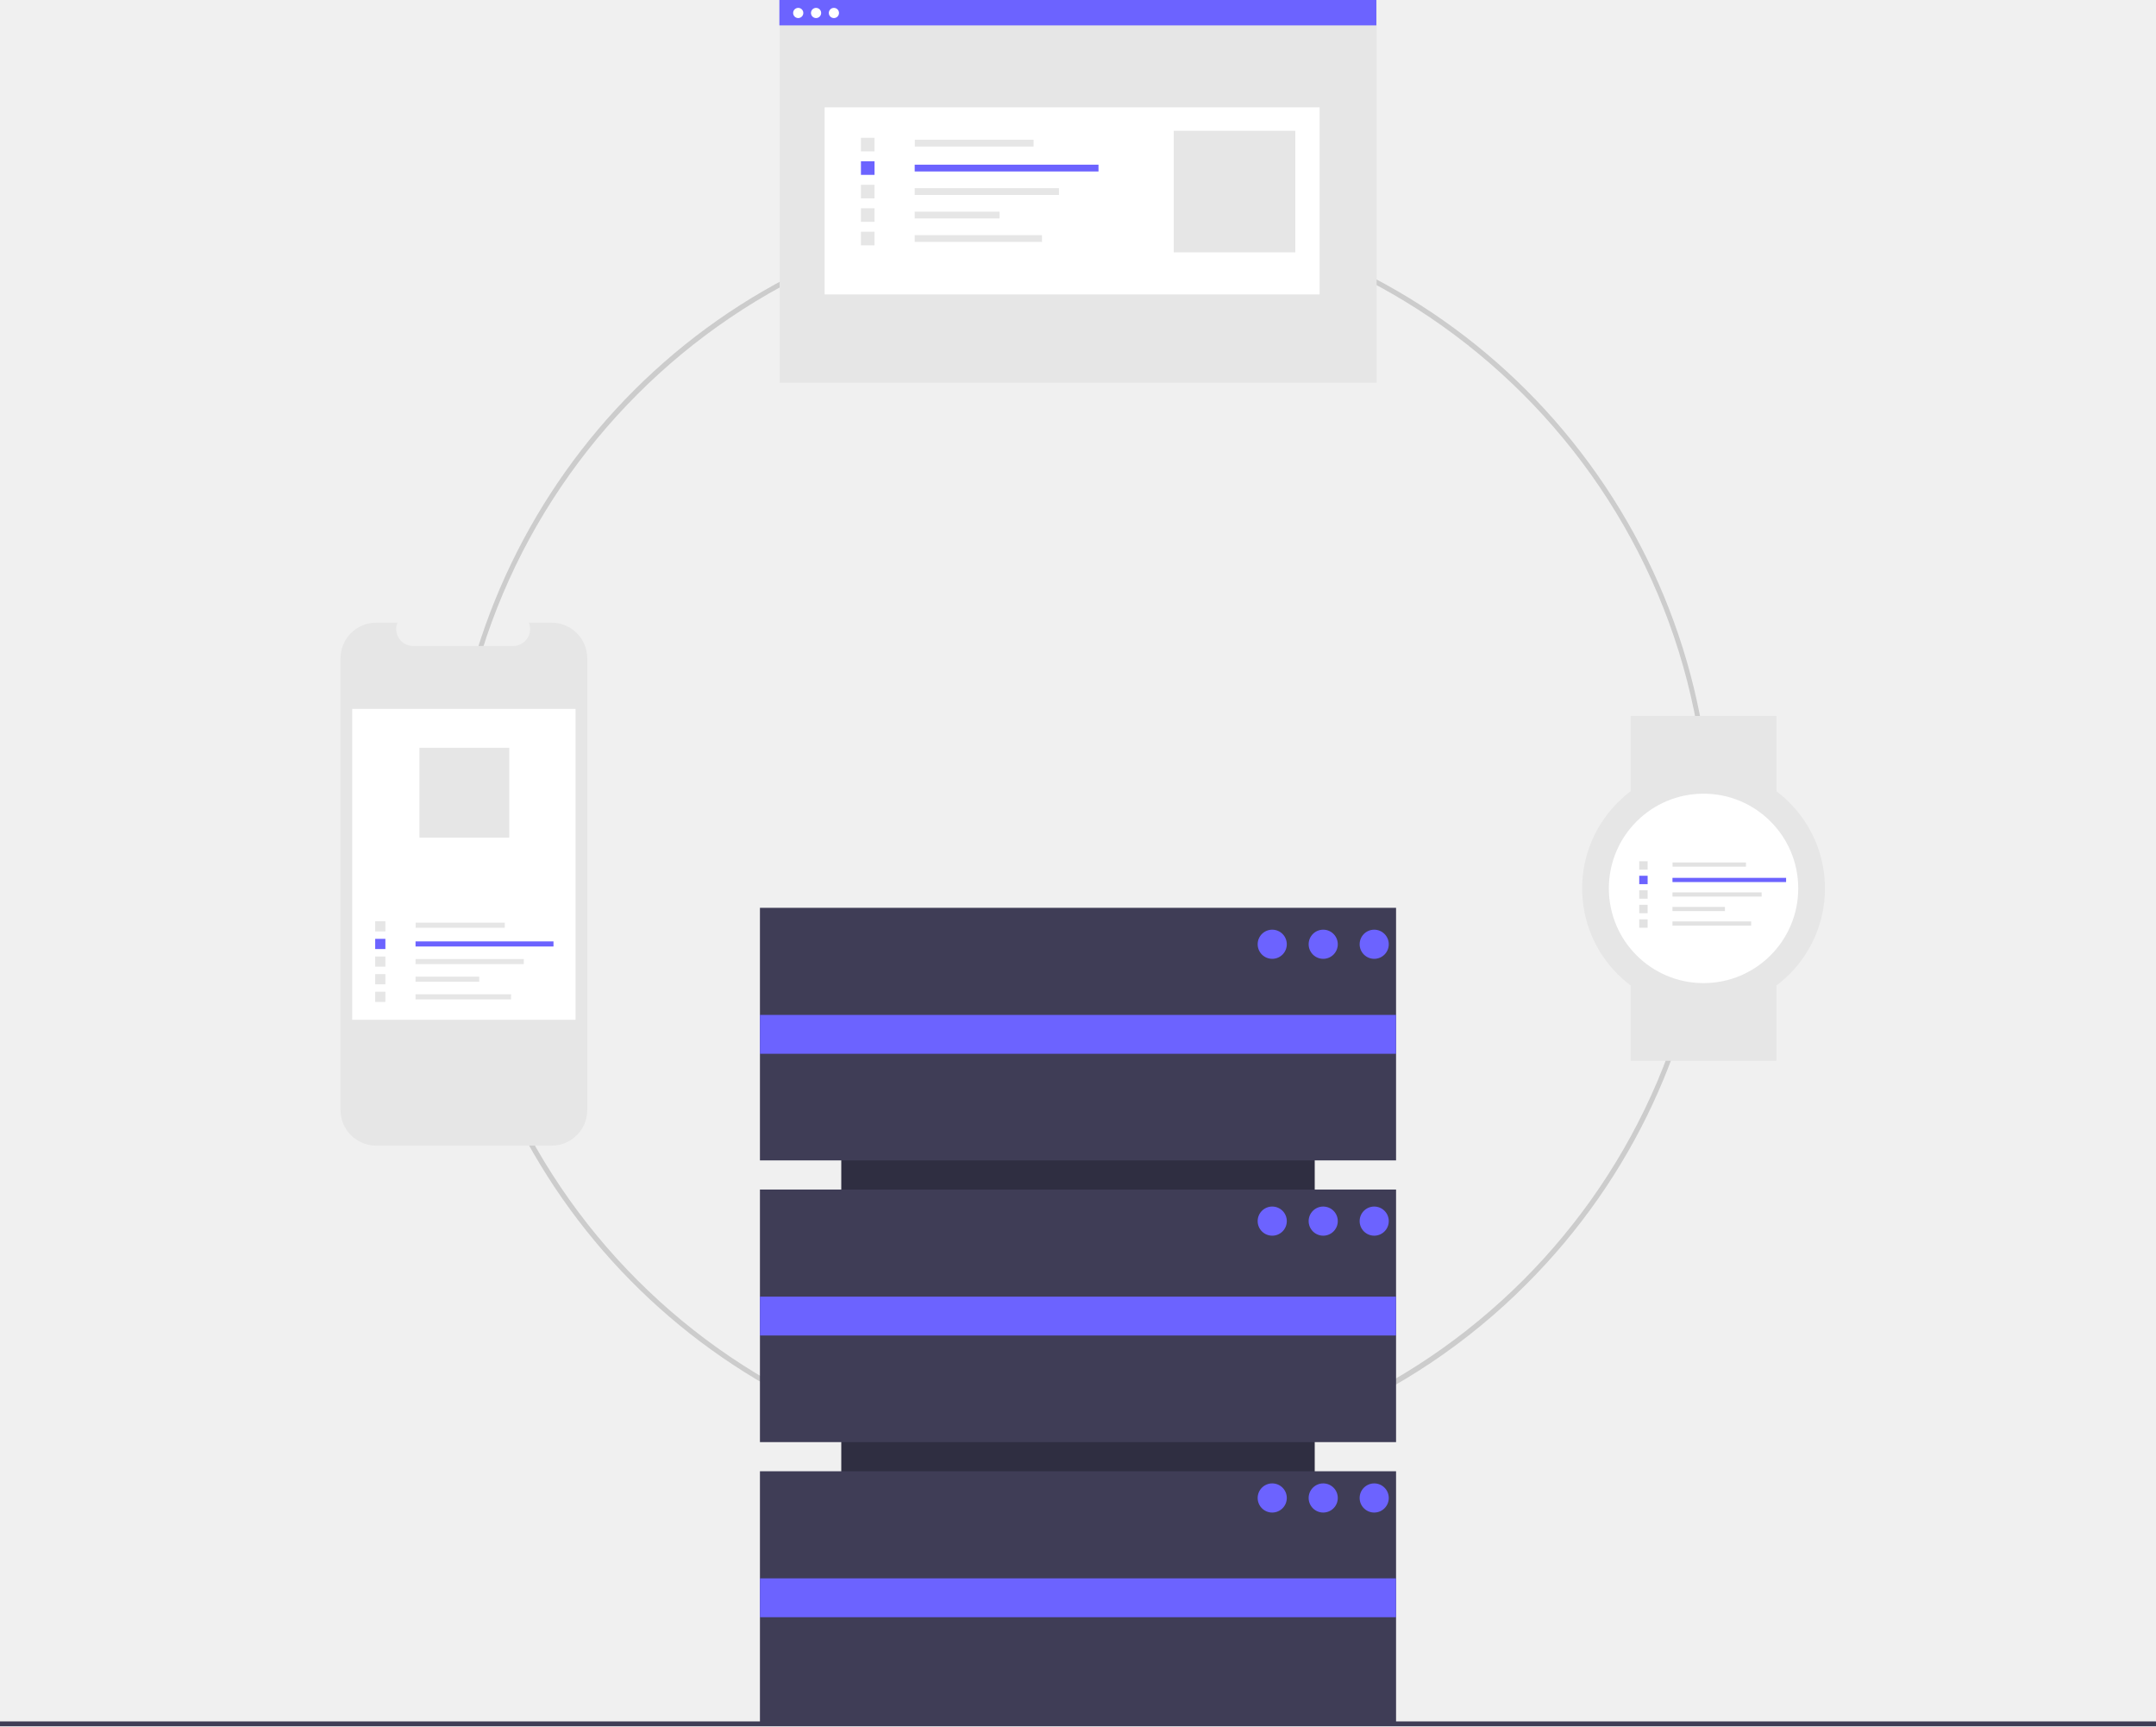
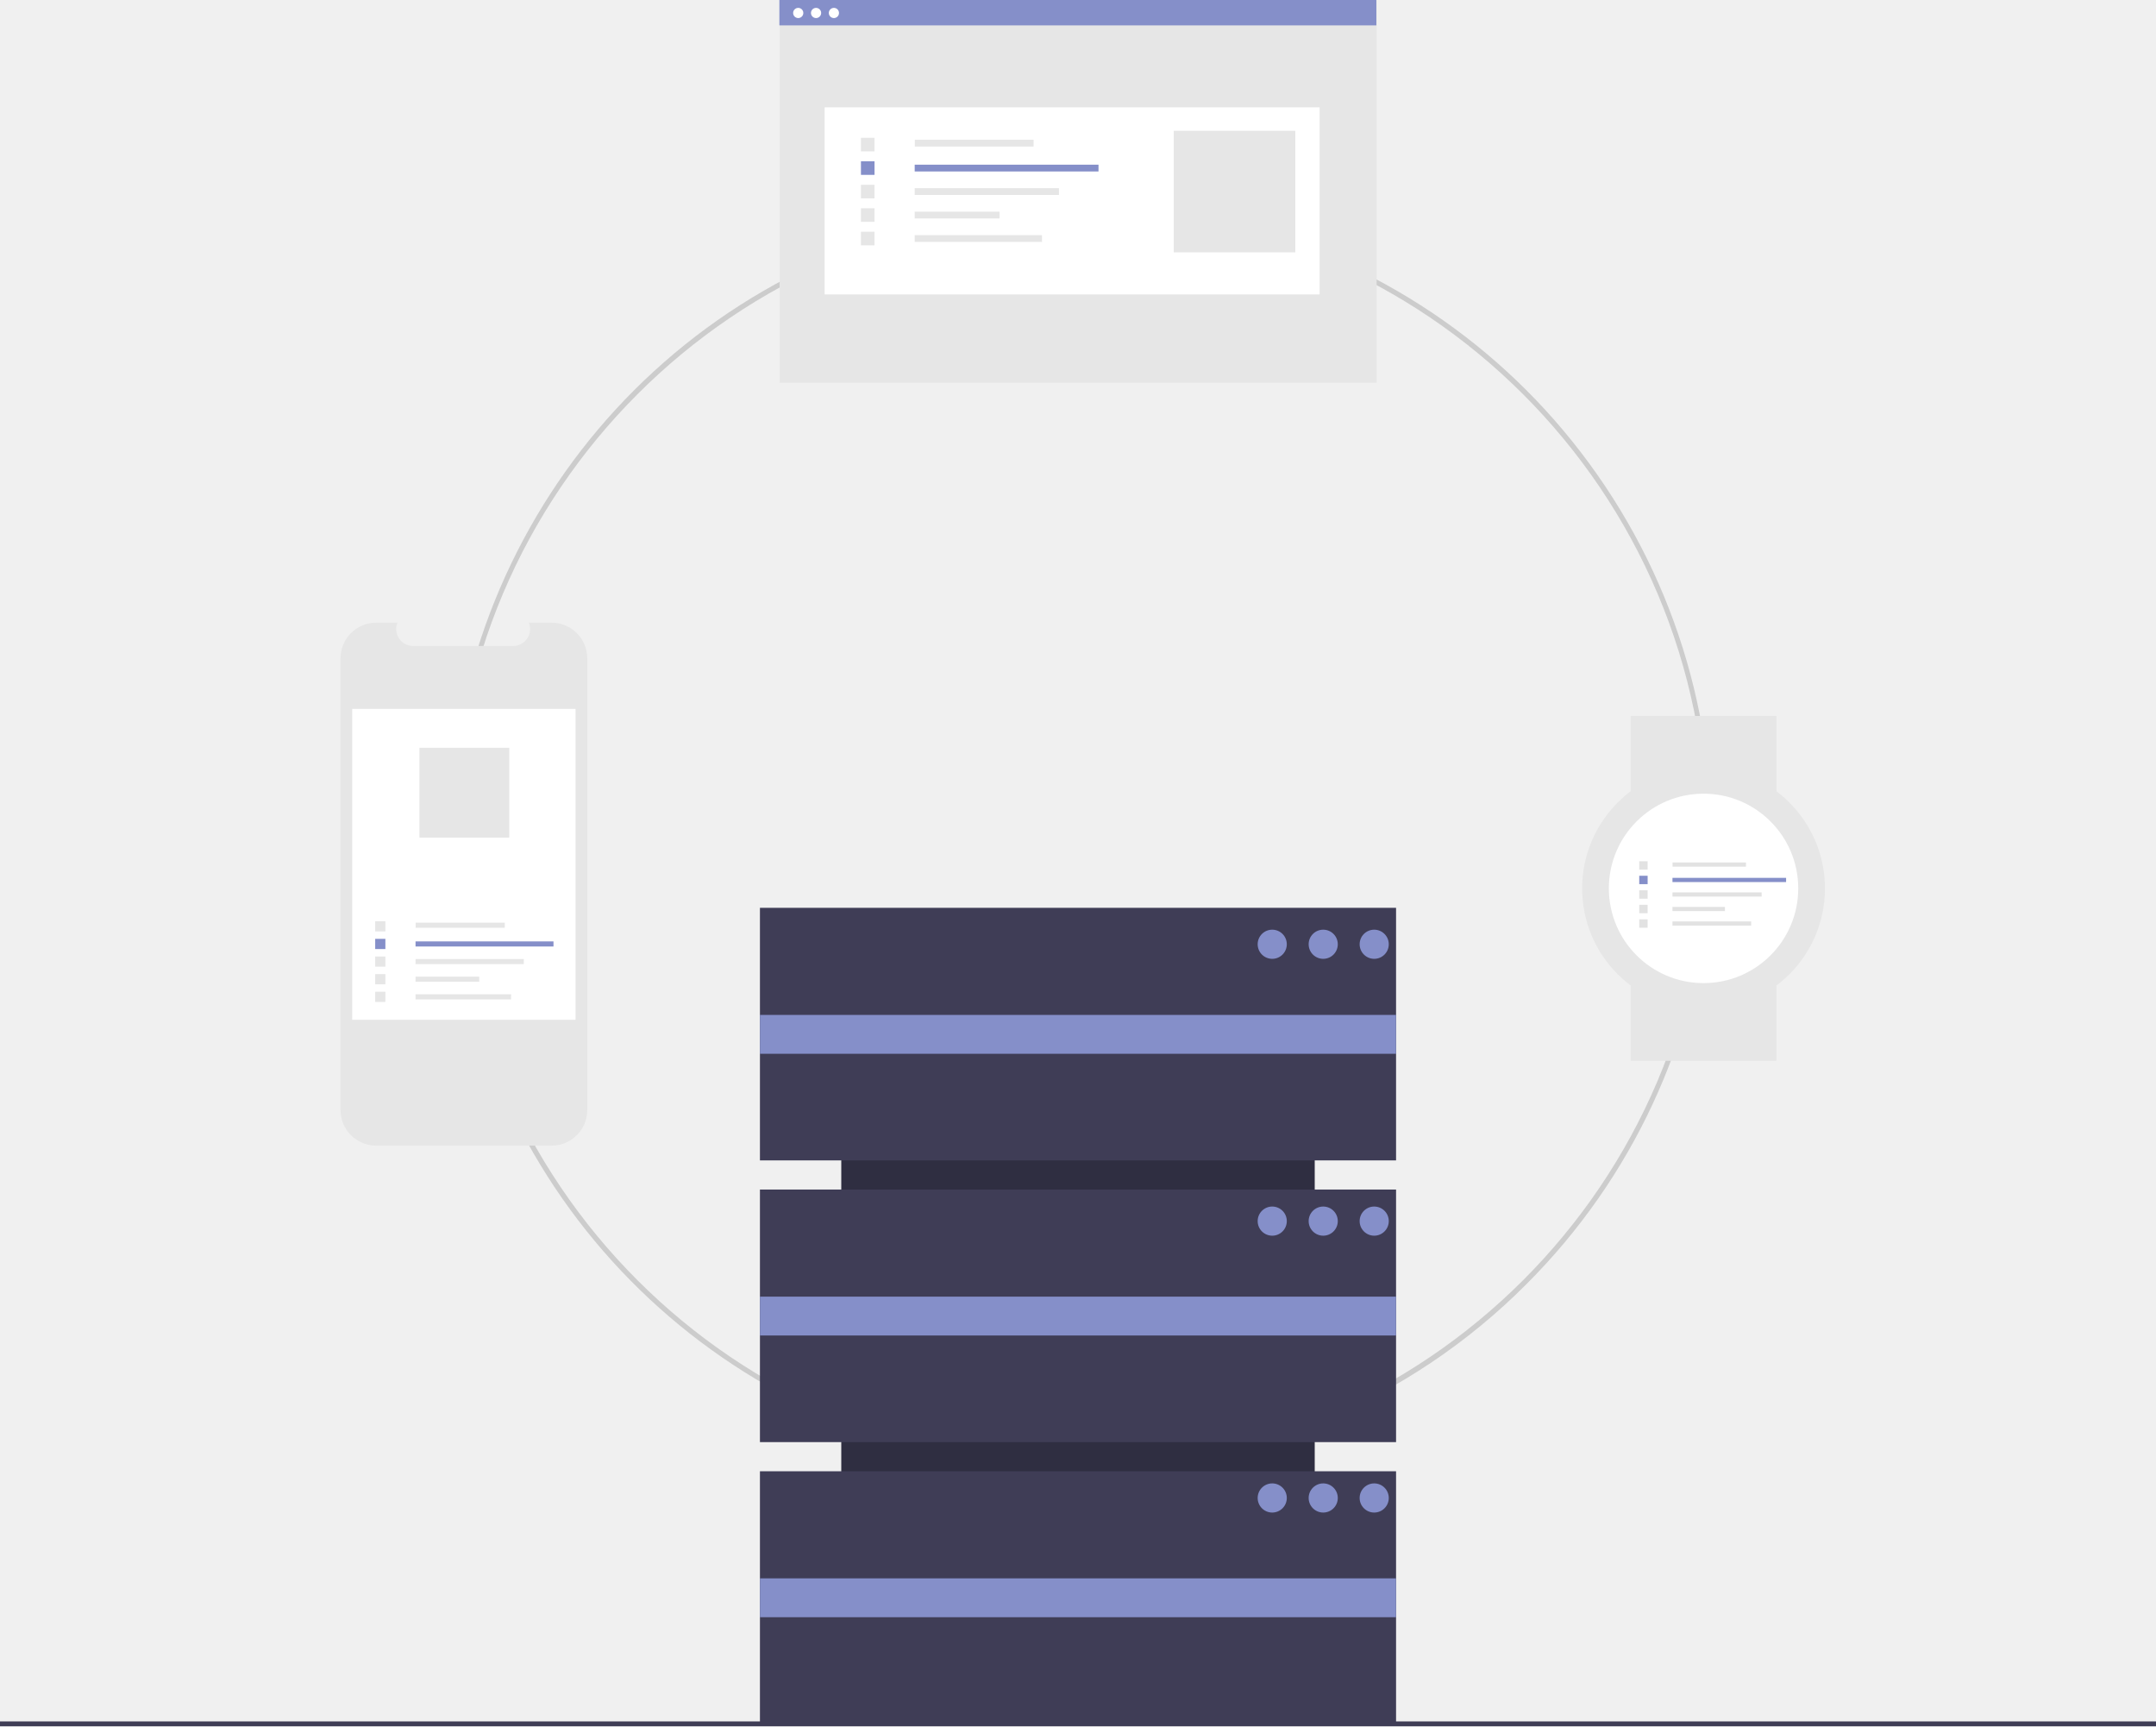
<svg xmlns="http://www.w3.org/2000/svg" data-name="Layer 1" width="888" height="710.807" viewBox="0 0 888 710.807">
  <path d="M600.936,699.404a260.064,260.064,0,1,1,183.894-76.171A258.365,258.365,0,0,1,600.936,699.404Zm0-518.129c-142.297,0-258.064,115.768-258.064,258.065s115.768,258.064,258.064,258.064S859,581.637,859,439.34,743.232,181.275,600.936,181.275Z" transform="translate(-156 -94.59648)" fill="#ccc" />
  <rect x="469" y="509.904" width="262" height="195" transform="translate(1051.404 -87.19257) rotate(90)" fill="#2f2e41" />
  <rect x="313" y="373.807" width="262" height="104" fill="#3f3d56" />
  <rect x="313" y="489.807" width="262" height="104" fill="#3f3d56" />
  <rect x="313" y="605.807" width="262" height="104" fill="#3f3d56" />
-   <rect x="313" y="417.904" width="262" height="16" fill="#6c63ff" />
-   <rect x="313" y="533.904" width="262" height="16" fill="#6c63ff" />
-   <rect x="313" y="649.904" width="262" height="16" fill="#6c63ff" />
-   <circle cx="524" cy="388.807" r="6" fill="#6c63ff" />
-   <circle cx="545" cy="388.807" r="6" fill="#6c63ff" />
-   <circle cx="566" cy="388.807" r="6" fill="#6c63ff" />
-   <circle cx="524" cy="502.807" r="6" fill="#6c63ff" />
-   <circle cx="545" cy="502.807" r="6" fill="#6c63ff" />
-   <circle cx="566" cy="502.807" r="6" fill="#6c63ff" />
-   <circle cx="524" cy="616.807" r="6" fill="#6c63ff" />
-   <circle cx="545" cy="616.807" r="6" fill="#6c63ff" />
-   <circle cx="566" cy="616.807" r="6" fill="#6c63ff" />
+   <rect x="313" y="417.904" width="262" height="16" fill="#858FC9" />
+   <rect x="313" y="533.904" width="262" height="16" fill="#858FC9" />
+   <rect x="313" y="649.904" width="262" height="16" fill="#858FC9" />
+   <circle cx="524" cy="388.807" r="6" fill="#858FC9" />
+   <circle cx="545" cy="388.807" r="6" fill="#858FC9" />
+   <circle cx="566" cy="388.807" r="6" fill="#858FC9" />
+   <circle cx="524" cy="502.807" r="6" fill="#858FC9" />
+   <circle cx="545" cy="502.807" r="6" fill="#858FC9" />
+   <circle cx="566" cy="502.807" r="6" fill="#858FC9" />
+   <circle cx="524" cy="616.807" r="6" fill="#858FC9" />
+   <circle cx="545" cy="616.807" r="6" fill="#858FC9" />
+   <circle cx="566" cy="616.807" r="6" fill="#858FC9" />
  <rect y="708.807" width="888" height="2" fill="#3f3d56" />
  <path d="M397.879,365.661v185.992a14.675,14.675,0,0,1-14.672,14.672H310.928a14.677,14.677,0,0,1-14.678-14.672V365.661a14.677,14.677,0,0,1,14.678-14.672h8.768a6.978,6.978,0,0,0,6.455,9.606h41.208a6.978,6.978,0,0,0,6.455-9.606h9.392A14.675,14.675,0,0,1,397.879,365.661Z" transform="translate(-156 -94.59648)" fill="#e6e6e6" />
  <rect x="145.064" y="291.91" width="92" height="128" fill="#fff" />
  <rect x="171.186" y="379.927" width="36.72" height="2.098" fill="#e6e6e6" />
-   <rect x="171.149" y="387.632" width="56.817" height="2.098" fill="#6c63ff" />
+   <rect x="171.149" y="387.632" width="56.817" height="2.098" fill="#858FC9" />
  <rect x="171.149" y="394.89" width="44.588" height="2.098" fill="#e6e6e6" />
  <rect x="171.149" y="402.149" width="26.228" height="2.098" fill="#e6e6e6" />
  <rect x="171.149" y="409.407" width="39.343" height="2.098" fill="#e6e6e6" />
  <rect x="154.533" y="379.324" width="4.197" height="4.197" fill="#e6e6e6" />
-   <rect x="154.533" y="386.582" width="4.197" height="4.197" fill="#6c63ff" />
+   <rect x="154.533" y="386.582" width="4.197" height="4.197" fill="#858FC9" />
  <rect x="154.533" y="393.841" width="4.197" height="4.197" fill="#e6e6e6" />
  <rect x="154.533" y="401.1" width="4.197" height="4.197" fill="#e6e6e6" />
  <rect x="154.533" y="408.358" width="4.197" height="4.197" fill="#e6e6e6" />
  <rect x="172.751" y="307.91" width="36.998" height="36.998" fill="#e6e6e6" />
  <rect x="321.111" y="0.139" width="245.884" height="157.475" fill="#e6e6e6" />
  <rect x="339.647" y="44.195" width="203.861" height="77.035" fill="#fff" />
  <rect x="376.789" y="57.542" width="48.927" height="2.796" fill="#e6e6e6" />
-   <rect x="376.74" y="67.807" width="75.705" height="2.796" fill="#6c63ff" />
+   <rect x="376.74" y="67.807" width="75.705" height="2.796" fill="#858FC9" />
  <rect x="376.74" y="77.479" width="59.411" height="2.796" fill="#e6e6e6" />
  <rect x="376.74" y="87.151" width="34.948" height="2.796" fill="#e6e6e6" />
  <rect x="376.74" y="96.822" width="52.422" height="2.796" fill="#e6e6e6" />
  <rect x="354.601" y="56.738" width="5.592" height="5.592" fill="#e6e6e6" />
-   <rect x="354.601" y="66.409" width="5.592" height="5.592" fill="#6c63ff" />
+   <rect x="354.601" y="66.409" width="5.592" height="5.592" fill="#858FC9" />
  <rect x="354.601" y="76.081" width="5.592" height="5.592" fill="#e6e6e6" />
  <rect x="354.601" y="85.753" width="5.592" height="5.592" fill="#e6e6e6" />
  <rect x="354.601" y="95.424" width="5.592" height="5.592" fill="#e6e6e6" />
  <rect x="483.445" y="53.847" width="50.059" height="50.059" fill="#e6e6e6" />
-   <rect x="321.006" width="245.884" height="10.446" fill="#6c63ff" />
+   <rect x="321.006" width="245.884" height="10.446" fill="#858FC9" />
  <circle cx="328.768" cy="5.341" r="2.097" fill="#fff" />
  <circle cx="336.117" cy="5.341" r="2.097" fill="#fff" />
  <circle cx="343.466" cy="5.341" r="2.097" fill="#fff" />
  <rect x="671.648" y="294.807" width="60" height="31" fill="#e6e6e6" />
  <rect x="671.648" y="405.807" width="60" height="31" fill="#e6e6e6" />
  <circle cx="701.648" cy="365.807" r="50" fill="#e6e6e6" />
  <circle cx="701.648" cy="365.807" r="39" fill="#fff" />
  <rect x="688.877" y="355.122" width="30.247" height="1.728" fill="#e2e2e2" />
-   <rect x="688.846" y="361.468" width="46.802" height="1.728" fill="#6c63ff" />
+   <rect x="688.846" y="361.468" width="46.802" height="1.728" fill="#858FC9" />
  <rect x="688.846" y="367.447" width="36.728" height="1.728" fill="#e2e2e2" />
  <rect x="688.846" y="373.426" width="21.605" height="1.728" fill="#e2e2e2" />
  <rect x="688.846" y="379.405" width="32.407" height="1.728" fill="#e2e2e2" />
  <rect x="675.16" y="354.625" width="3.457" height="3.457" fill="#e2e2e2" />
-   <rect x="675.16" y="360.604" width="3.457" height="3.457" fill="#6c63ff" />
+   <rect x="675.16" y="360.604" width="3.457" height="3.457" fill="#858FC9" />
  <rect x="675.16" y="366.583" width="3.457" height="3.457" fill="#e2e2e2" />
  <rect x="675.16" y="372.562" width="3.457" height="3.457" fill="#e2e2e2" />
  <rect x="675.16" y="378.541" width="3.457" height="3.457" fill="#e2e2e2" />
</svg>
